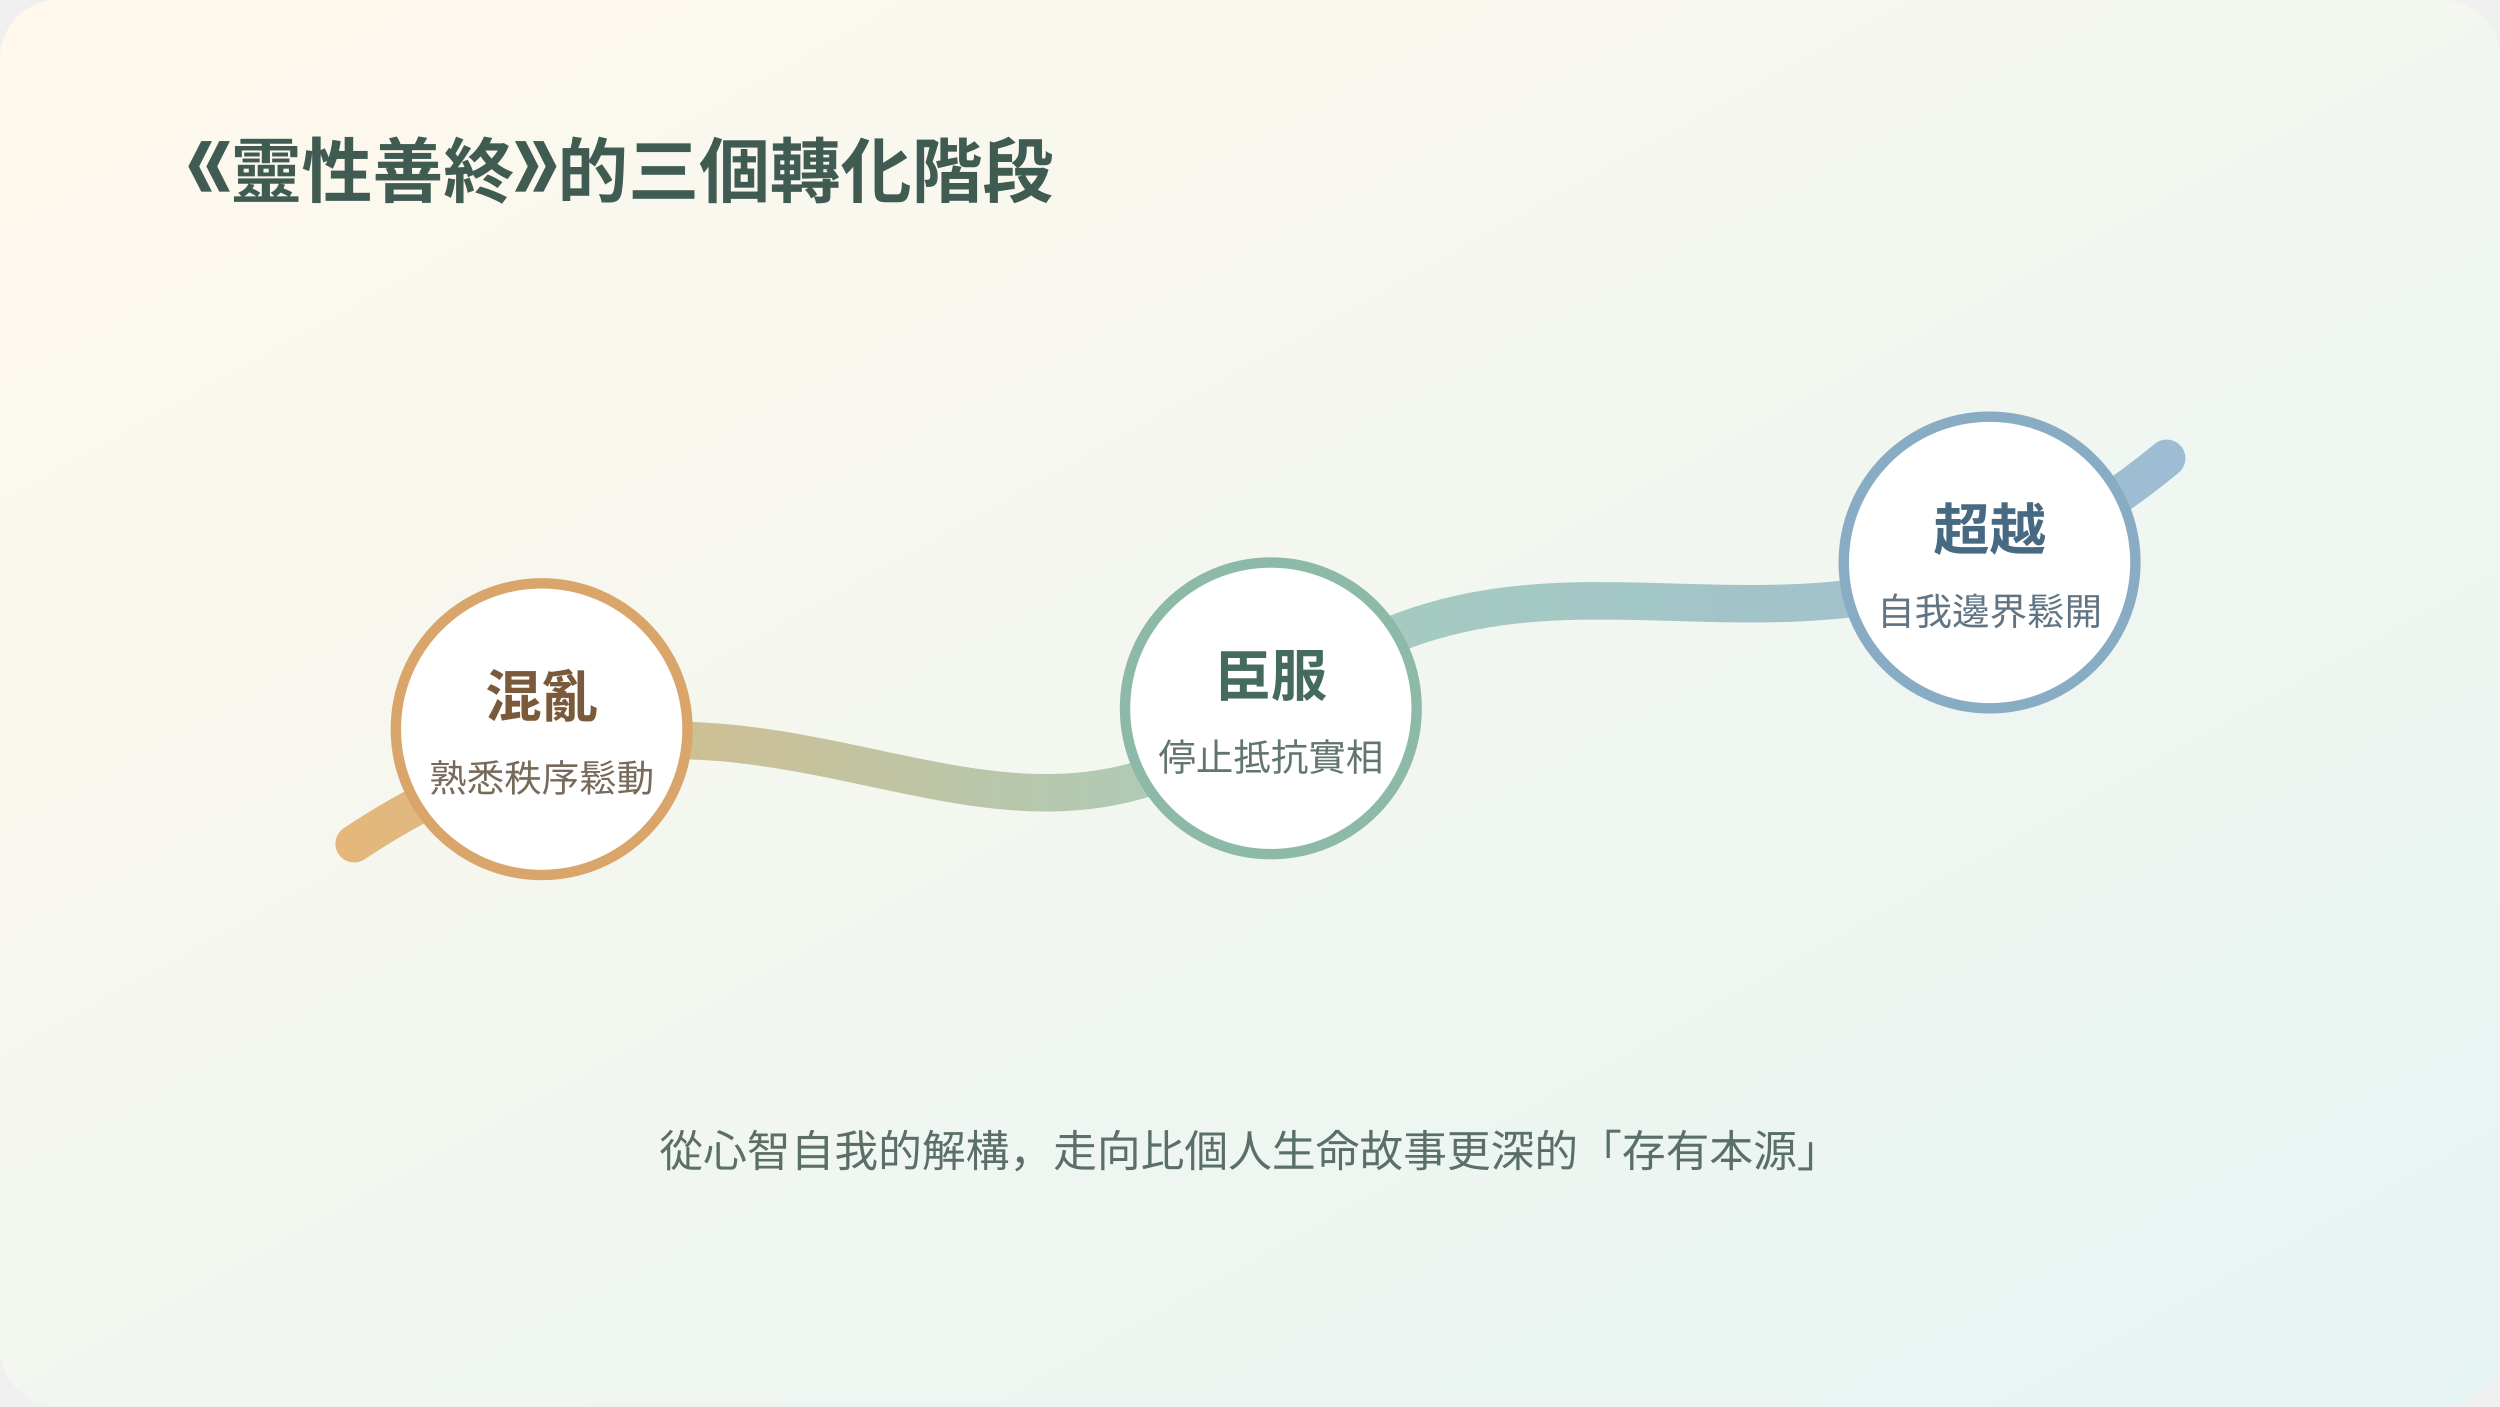
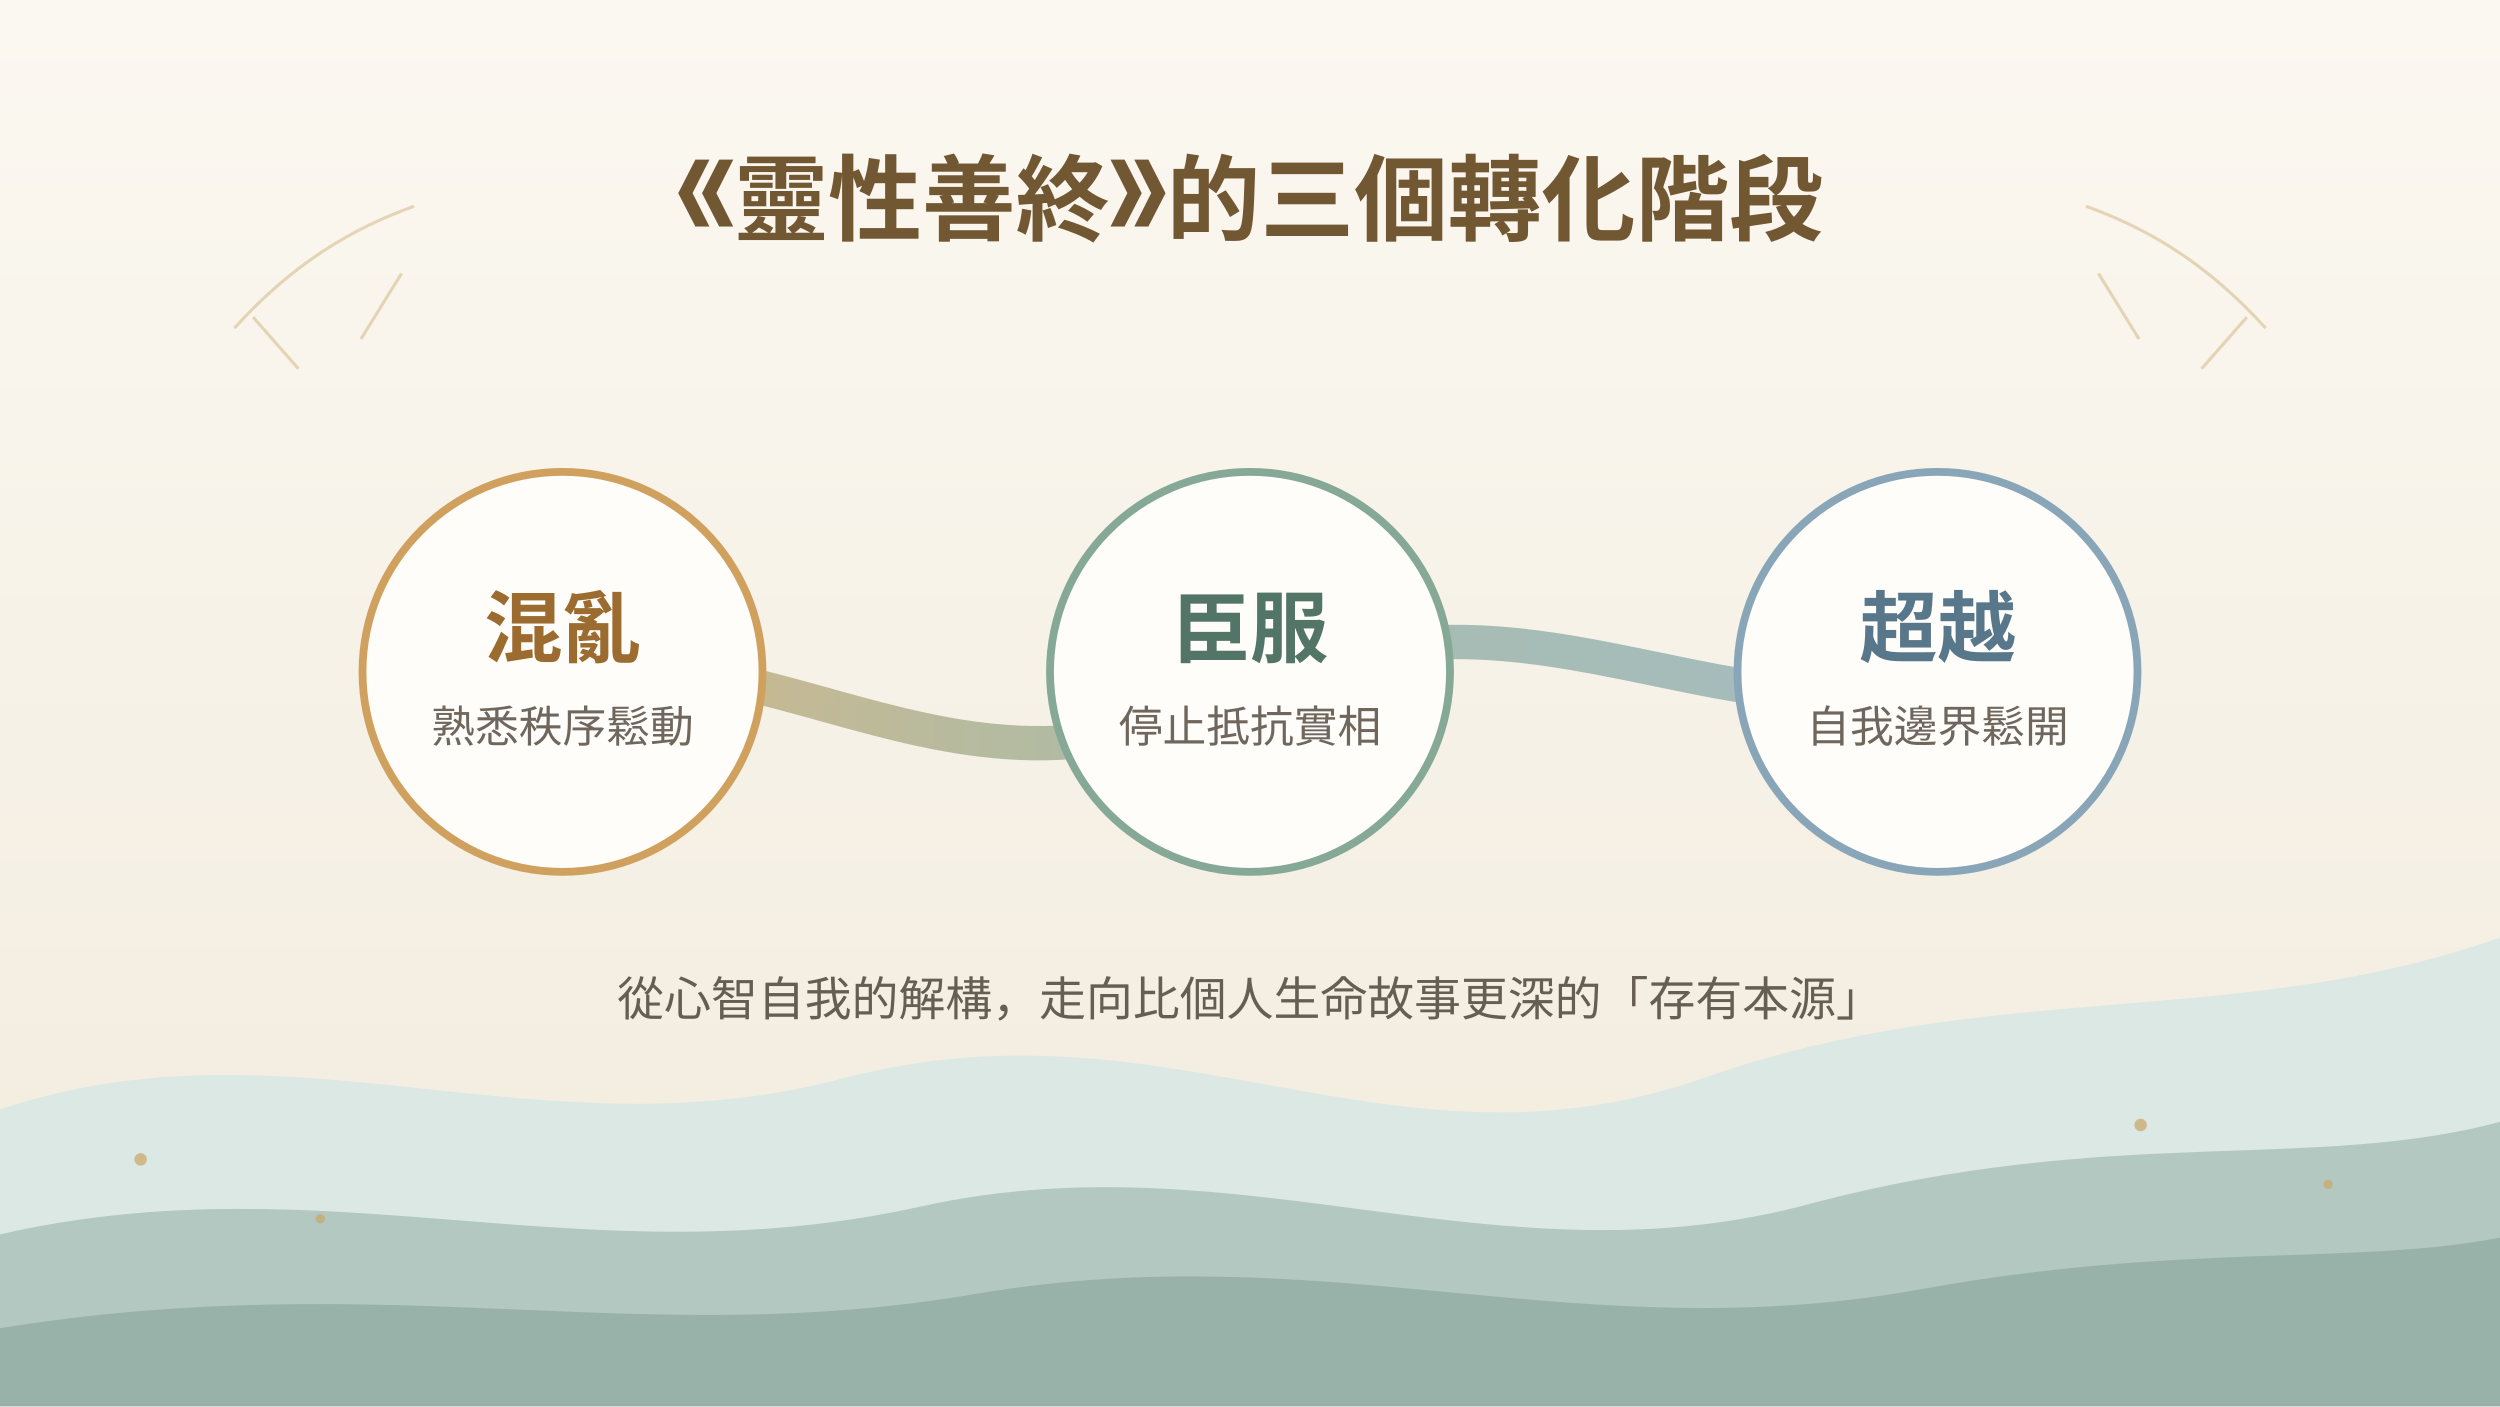
- <svg xmlns="http://www.w3.org/2000/svg" width="1200" height="675" viewBox="0 0 1200 675">
+ <svg xmlns="http://www.w3.org/2000/svg" viewBox="0 0 1600 900" role="img" aria-labelledby="t d">
  <defs>
-     <linearGradient id="bg" x1="0" y1="0" x2="1" y2="1">
-       <stop stop-color="#fff9ed" />
-       <stop offset="1" stop-color="#e6f4f3" />
+     <linearGradient id="bg" x1="0" y1="0" x2="0" y2="1">
+       <stop stop-color="#FBF8F1" />
+       <stop offset="1" stop-color="#F2EBDD" />
    </linearGradient>
-     <linearGradient id="path" x1="0" y1="0" x2="1" y2="0">
-       <stop stop-color="#e5b77b" />
-       <stop offset=".5" stop-color="#a7cdbd" />
-       <stop offset="1" stop-color="#9ebcd3" />
+     <linearGradient id="flow" x1="0" y1="0" x2="1" y2="0">
+       <stop stop-color="#D0A15E" />
+       <stop offset=".5" stop-color="#86A896" />
+       <stop offset="1" stop-color="#88A6B8" />
    </linearGradient>
  </defs>
-   <rect width="1200" height="675" rx="28" fill="url(#bg)" />
-   <text x="90" y="92" font-family="Noto Sans TC, sans-serif" font-size="34" font-weight="700" fill="#405b52">《靈性善終》的三個轉化階段</text>
-   <path d="M170 405 C365 275 470 455 610 340 C750 225 870 360 1040 220" fill="none" stroke="url(#path)" stroke-width="18" stroke-linecap="round" />
-   <g font-family="Noto Sans TC, sans-serif">
-     <circle cx="260" cy="350" r="70" fill="#fff" stroke="#d9a56b" stroke-width="5" />
-     <text x="260" y="344" text-anchor="middle" font-size="27" font-weight="700" fill="#7a5a3a">混亂</text>
-     <text x="260" y="380" text-anchor="middle" font-size="18" fill="#786a5b">熟悉秩序鬆動</text>
-     <circle cx="610" cy="340" r="70" fill="#fff" stroke="#8db9a8" stroke-width="5" />
-     <text x="610" y="334" text-anchor="middle" font-size="27" font-weight="700" fill="#456b5c">臣服</text>
-     <text x="610" y="370" text-anchor="middle" font-size="18" fill="#62756e">停止抵抗實相</text>
-     <circle cx="955" cy="270" r="70" fill="#fff" stroke="#89acc5" stroke-width="5" />
-     <text x="955" y="264" text-anchor="middle" font-size="27" font-weight="700" fill="#476a82">超越</text>
-     <text x="955" y="300" text-anchor="middle" font-size="18" fill="#607483">自我邊界鬆開</text>
-     <text x="600" y="560" text-anchor="middle" font-size="21" fill="#5a6f67">從心智自我的解構，走向比個人生命故事更深的「存有本源」</text>
+   <rect width="1600" height="900" fill="url(#bg)" />
+   <g fill="none" stroke="#CBAA6F" stroke-width="2" opacity=".45">
+     <path d="M150 210c38-42 76-64 115-78m-74 104l-29-33m69 14l26-42" />
+     <path d="M1450 210c-38-42-76-64-115-78m74 104l29-33m-69 14l-26-42" />
+   </g>
+   <text x="800" y="145" text-anchor="middle" fill="#725733" font-size="60" font-family="Source Han Serif TC,Noto Serif TC,serif" font-weight="600">《靈性善終》的三個轉化階段</text>
+   <path d="M280 455C470 360 590 545 790 445S1115 505 1320 420" fill="none" stroke="url(#flow)" stroke-width="22" stroke-linecap="round" opacity=".72" />
+   <circle cx="360" cy="430" r="128" fill="#FFFDF9" stroke="#D0A15E" stroke-width="5" />
+   <circle cx="800" cy="430" r="128" fill="#FFFDF9" stroke="#86A896" stroke-width="5" />
+   <circle cx="1240" cy="430" r="128" fill="#FFFDF9" stroke="#88A6B8" stroke-width="5" />
+   <text x="360" y="420" text-anchor="middle" fill="#9B6B2F" font-size="50" font-family="Source Han Serif TC,Noto Serif TC,serif" font-weight="600">混亂</text>
+   <text x="360" y="475" text-anchor="middle" fill="#6F675E" font-size="28" font-family="Source Han Serif TC,Noto Serif TC,serif">熟悉秩序鬆動</text>
+   <text x="800" y="420" text-anchor="middle" fill="#537568" font-size="50" font-family="Source Han Serif TC,Noto Serif TC,serif" font-weight="600">臣服</text>
+   <text x="800" y="475" text-anchor="middle" fill="#6F675E" font-size="28" font-family="Source Han Serif TC,Noto Serif TC,serif">停止抵抗實相</text>
+   <text x="1240" y="420" text-anchor="middle" fill="#58778A" font-size="50" font-family="Source Han Serif TC,Noto Serif TC,serif" font-weight="600">超越</text>
+   <text x="1240" y="475" text-anchor="middle" fill="#6F675E" font-size="28" font-family="Source Han Serif TC,Noto Serif TC,serif">自我邊界鬆開</text>
+   <text x="800" y="650" text-anchor="middle" fill="#675E53" font-size="30" font-family="Source Han Serif TC,Noto Serif TC,serif">從心智自我的解構，走向比個人生命故事更深的「存有本源」</text>
+   <path d="M0 710C185 648 345 742 540 690C750 635 890 760 1090 690C1275 625 1430 660 1600 600V900H0Z" fill="#DCE8E4" />
+   <path d="M0 790C210 742 375 820 590 772C795 727 960 825 1160 770C1350 720 1480 750 1600 718V900H0Z" fill="#91ADA3" opacity=".55" />
+   <path d="M0 850C250 810 410 865 625 828C850 790 1010 865 1230 825C1395 795 1510 810 1600 792V900H0Z" fill="#6D8E83" opacity=".38" />
+   <g fill="#C9A96D" opacity=".75">
+     <circle cx="90" cy="742" r="4" />
+     <circle cx="205" cy="780" r="3" />
+     <circle cx="1370" cy="720" r="4" />
+     <circle cx="1490" cy="758" r="3" />
  </g>
</svg>
